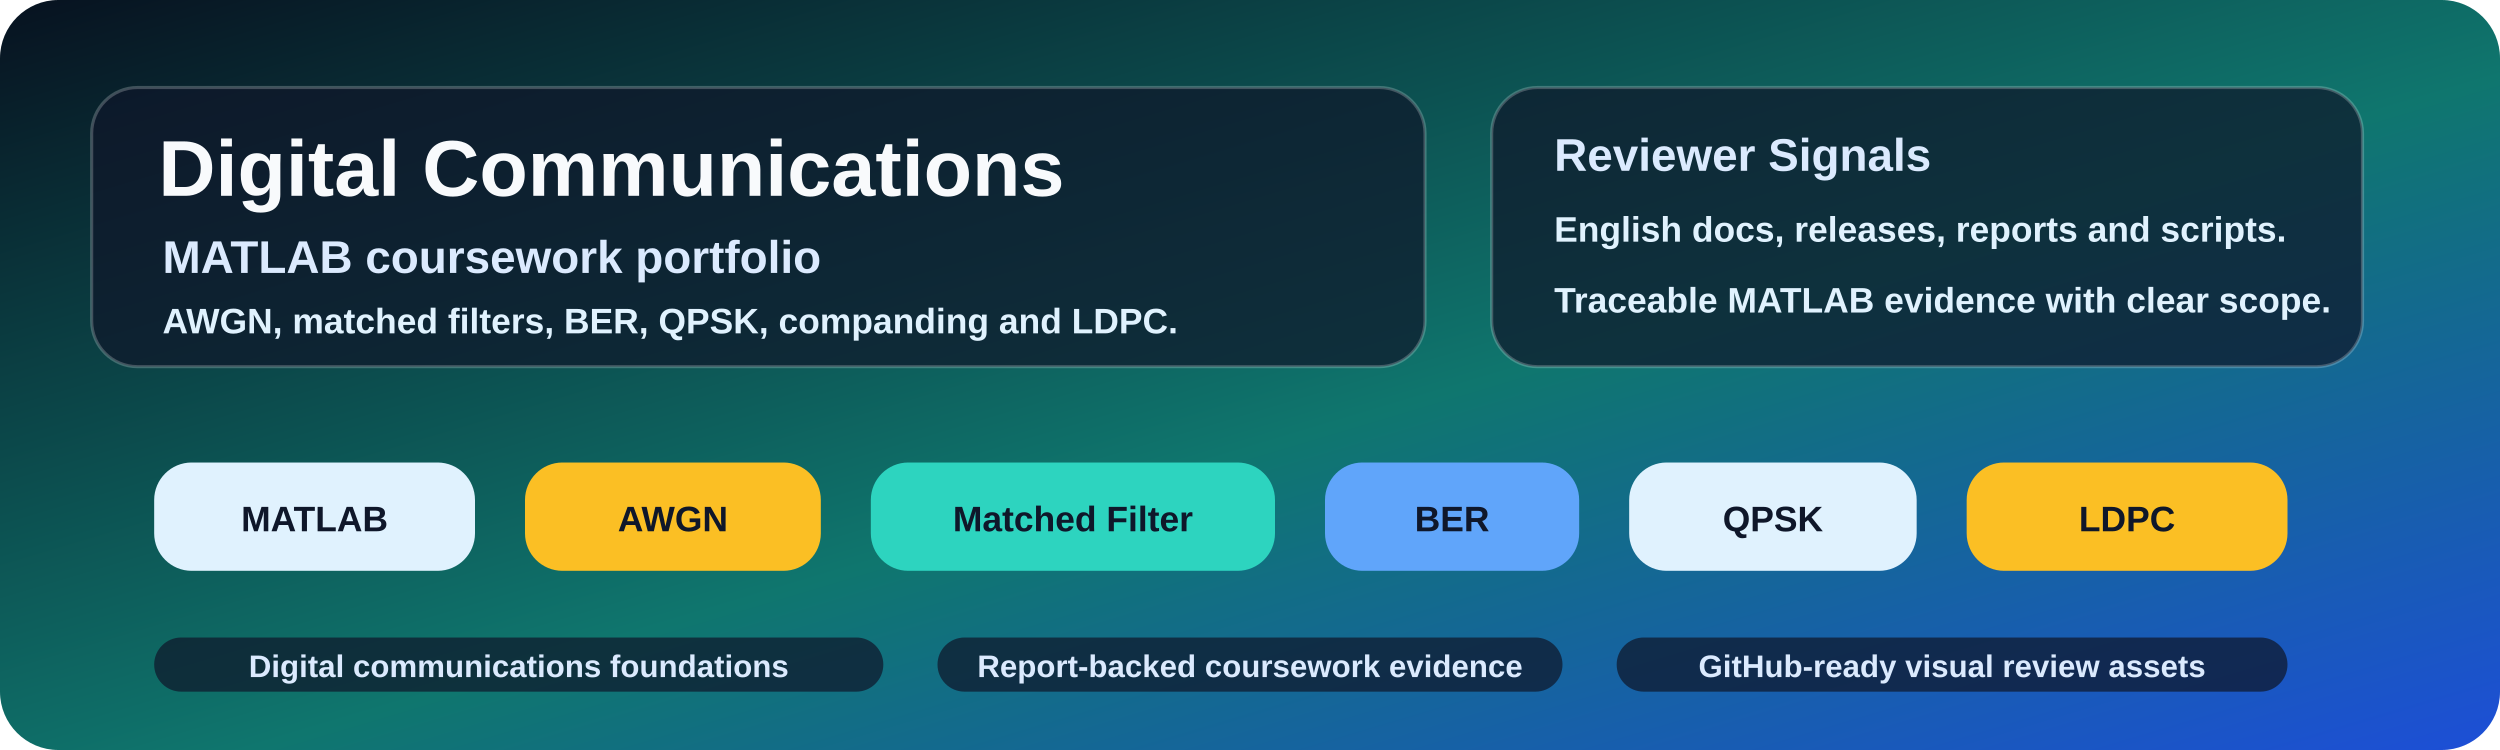
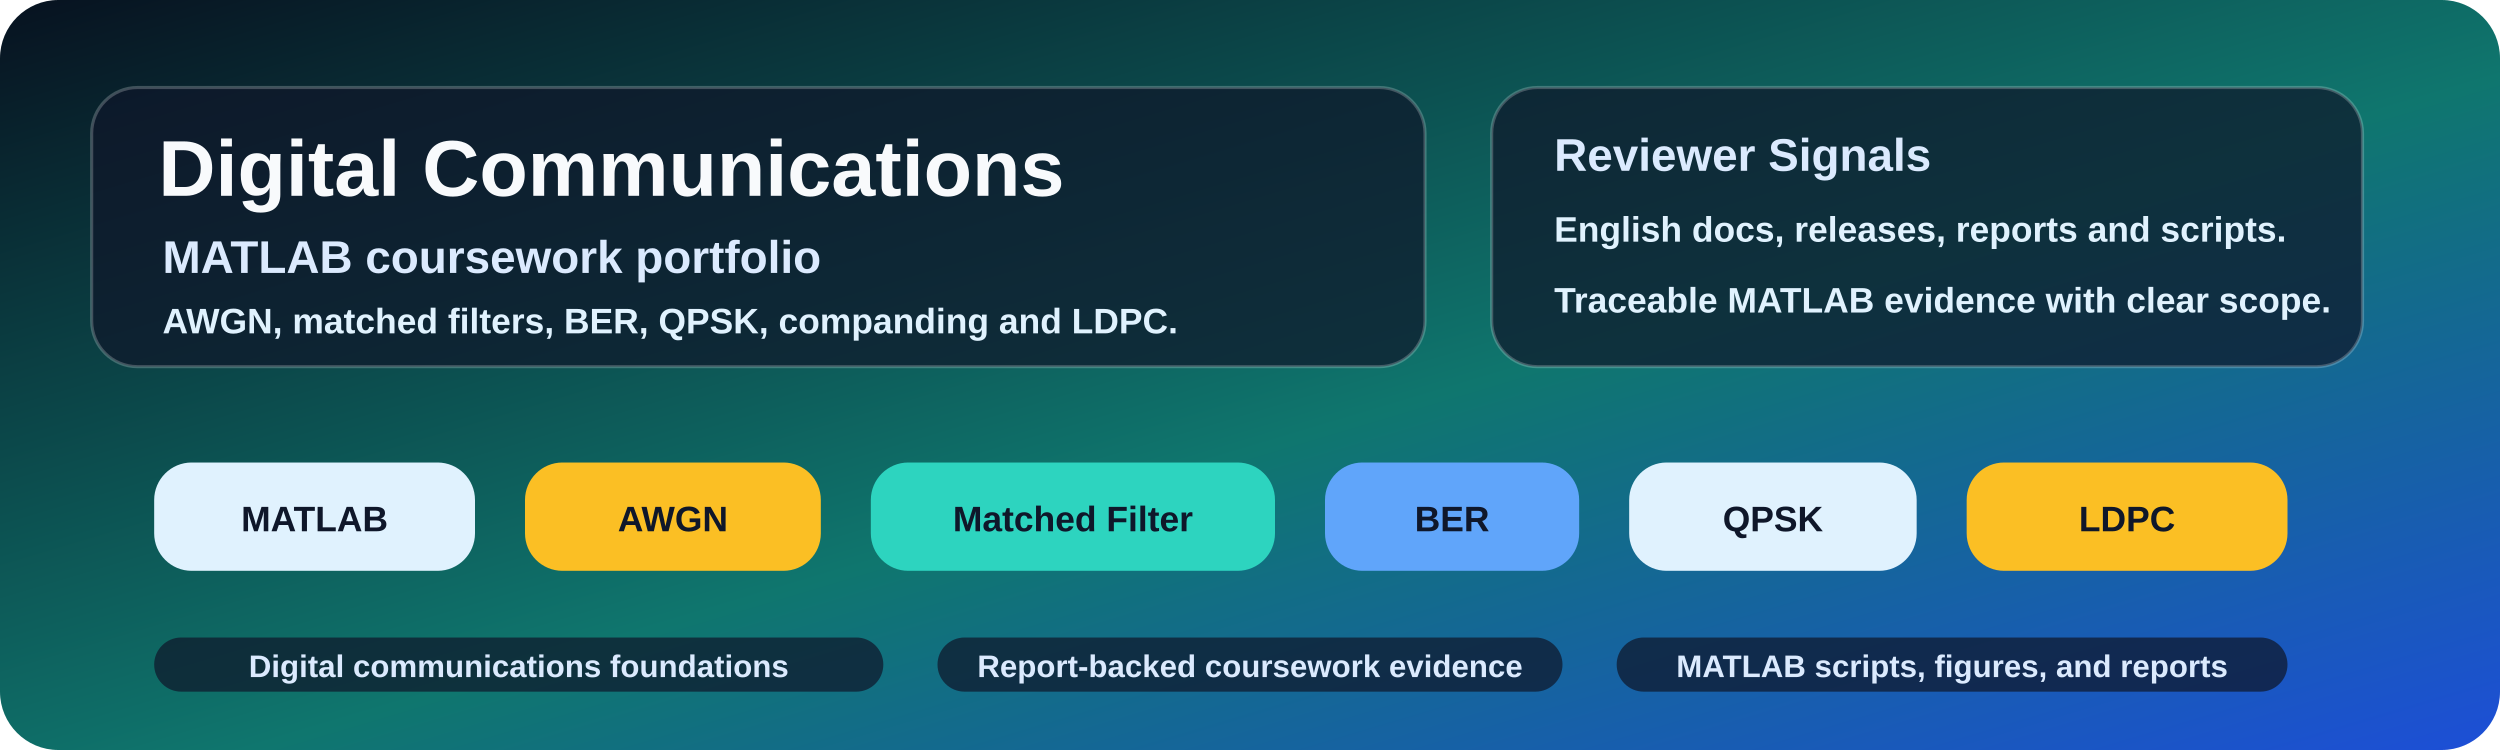
<svg xmlns="http://www.w3.org/2000/svg" width="1200" height="360" viewBox="0 0 1200 360" role="img" aria-labelledby="title desc">
  <defs>
    <linearGradient id="bg" x1="0" y1="0" x2="1" y2="1">
      <stop offset="0%" stop-color="#07111f" />
      <stop offset="55%" stop-color="#0f766e" />
      <stop offset="100%" stop-color="#1d4ed8" />
    </linearGradient>
    <style>
      .title { font: 800 38px Segoe UI, Arial, sans-serif; fill: #f8fafc; letter-spacing: 0; }
      .subtitle { font: 650 22px Segoe UI, Arial, sans-serif; fill: #dbeafe; letter-spacing: 0; }
      .body { font: 550 17px Segoe UI, Arial, sans-serif; fill: #e0f2fe; letter-spacing: 0; }
      .label { font: 800 17px Segoe UI, Arial, sans-serif; fill: #0f172a; letter-spacing: 0; }
      .small { font: 700 15px Segoe UI, Arial, sans-serif; fill: #dbeafe; letter-spacing: 0; }
      .panel { fill: rgba(15, 23, 42, .72); stroke: rgba(255, 255, 255, .22); stroke-width: 1.5; }
      .light { fill: #e0f2fe; }
      .accent { fill: #fbbf24; }
      .teal { fill: #2dd4bf; }
      .blue { fill: #60a5fa; }
      .pulse { animation: pulse 3s ease-in-out infinite; transform-origin: center; }
      .soft { animation: soft 4.5s ease-in-out infinite; transform-origin: center; }
      @keyframes pulse { 0%, 100% { opacity: .72; transform: scale(.985); } 50% { opacity: 1; transform: scale(1.025); } }
      @keyframes soft { 0%, 100% { opacity: .62; } 50% { opacity: 1; } }
    </style>
  </defs>
  <rect width="1200" height="360" rx="28" fill="url(#bg)" />
  <rect x="44" y="42" width="640" height="134" rx="22" class="panel" />
  <text x="76" y="94" class="title">Digital Communications</text>
  <text x="78" y="131" class="subtitle">MATLAB coursework portfolio</text>
  <text x="78" y="160" class="body">AWGN, matched filters, BER, QPSK, companding and LDPC.</text>
  <rect x="716" y="42" width="418" height="134" rx="22" class="panel" />
  <text x="746" y="82" class="subtitle">Reviewer Signals</text>
  <text x="746" y="116" class="body">English docs, releases, reports and scripts.</text>
  <text x="746" y="150" class="body">Traceable MATLAB evidence with clear scope.</text>
  <g class="pulse">
    <rect x="74" y="222" width="154" height="52" rx="18" class="light" />
    <text x="151" y="255" text-anchor="middle" class="label">MATLAB</text>
  </g>
  <g class="soft">
    <rect x="252" y="222" width="142" height="52" rx="18" class="accent" />
    <text x="323" y="255" text-anchor="middle" class="label">AWGN</text>
  </g>
  <g class="pulse">
    <rect x="418" y="222" width="194" height="52" rx="18" class="teal" />
    <text x="515" y="255" text-anchor="middle" class="label">Matched Filter</text>
  </g>
  <g class="soft">
    <rect x="636" y="222" width="122" height="52" rx="18" class="blue" />
    <text x="697" y="255" text-anchor="middle" class="label">BER</text>
  </g>
  <g class="pulse">
    <rect x="782" y="222" width="138" height="52" rx="18" class="light" />
    <text x="851" y="255" text-anchor="middle" class="label">QPSK</text>
  </g>
  <g class="soft">
    <rect x="944" y="222" width="154" height="52" rx="18" class="accent" />
    <text x="1021" y="255" text-anchor="middle" class="label">LDPC</text>
  </g>
  <rect x="74" y="306" width="350" height="26" rx="13" fill="rgba(15,23,42,.72)" />
  <rect x="450" y="306" width="300" height="26" rx="13" fill="rgba(15,23,42,.72)" />
  <rect x="776" y="306" width="322" height="26" rx="13" fill="rgba(15,23,42,.72)" />
  <text x="249" y="325" text-anchor="middle" class="small">Digital communications foundations</text>
  <text x="600" y="325" text-anchor="middle" class="small">Report-backed coursework evidence</text>
-   <text x="937" y="325" text-anchor="middle" class="small">GitHub-ready visual review assets</text>
+   <text x="937" y="325" text-anchor="middle" class="small">MATLAB scripts, figures, and reports</text>
</svg>
